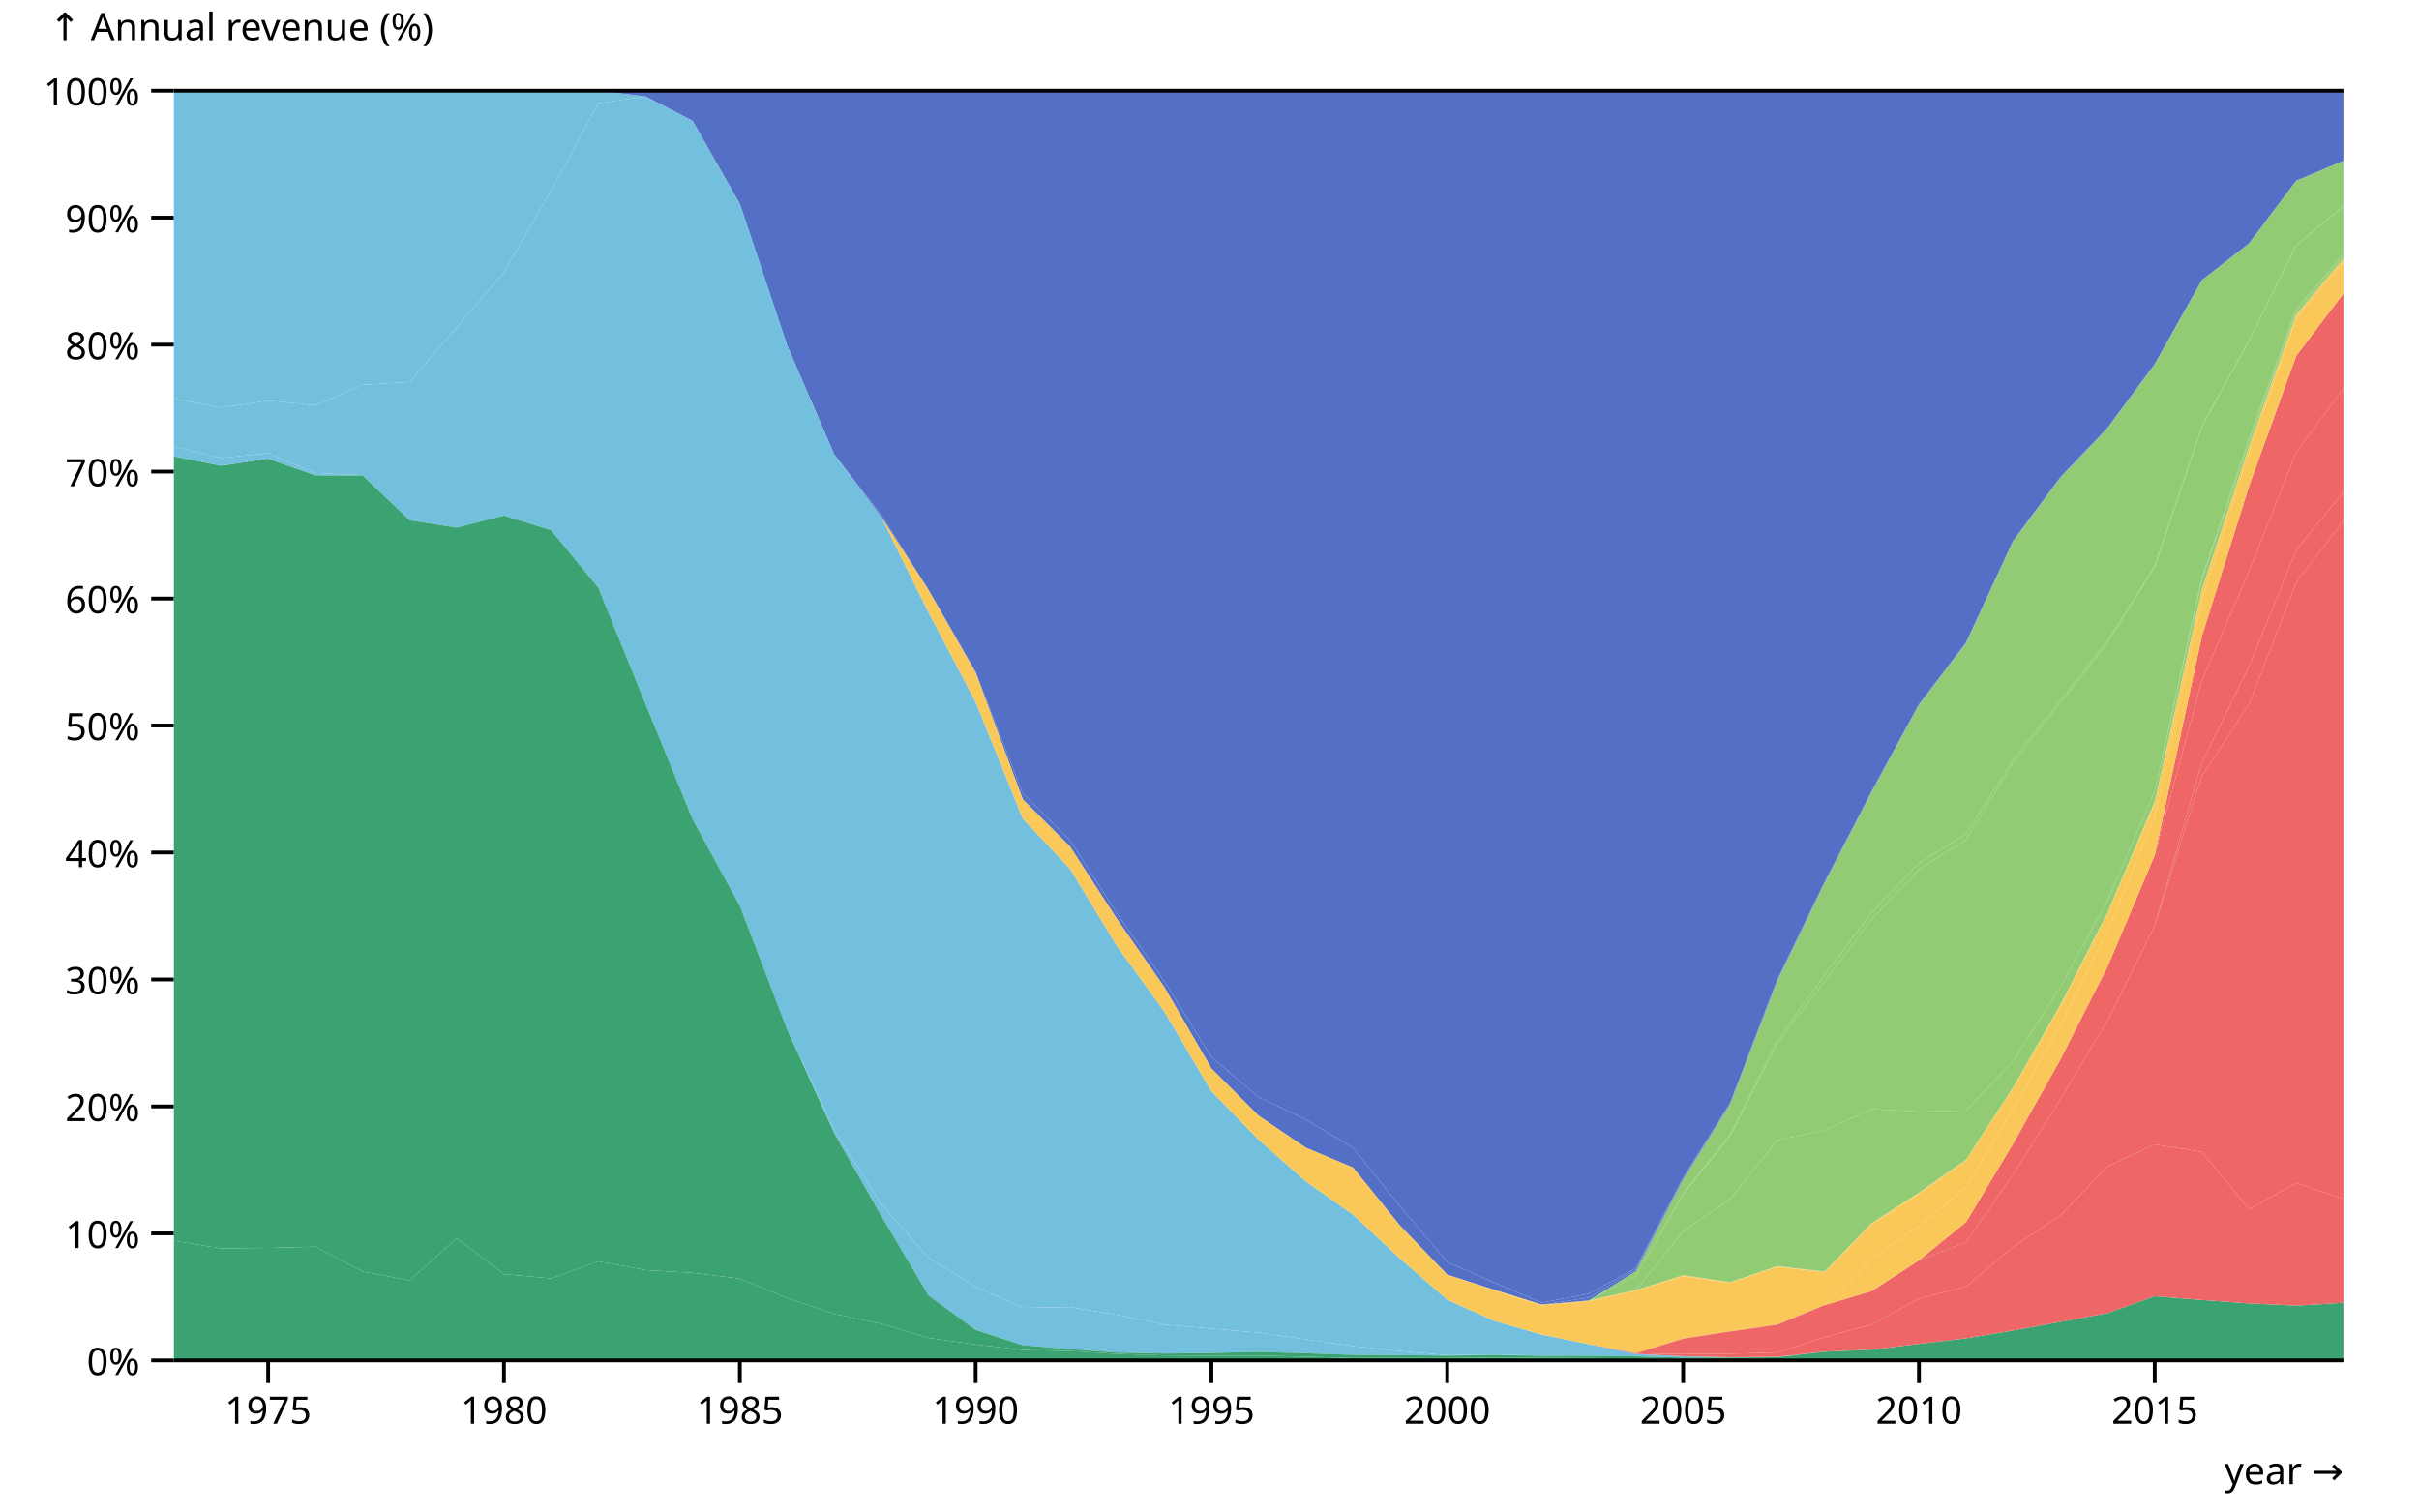
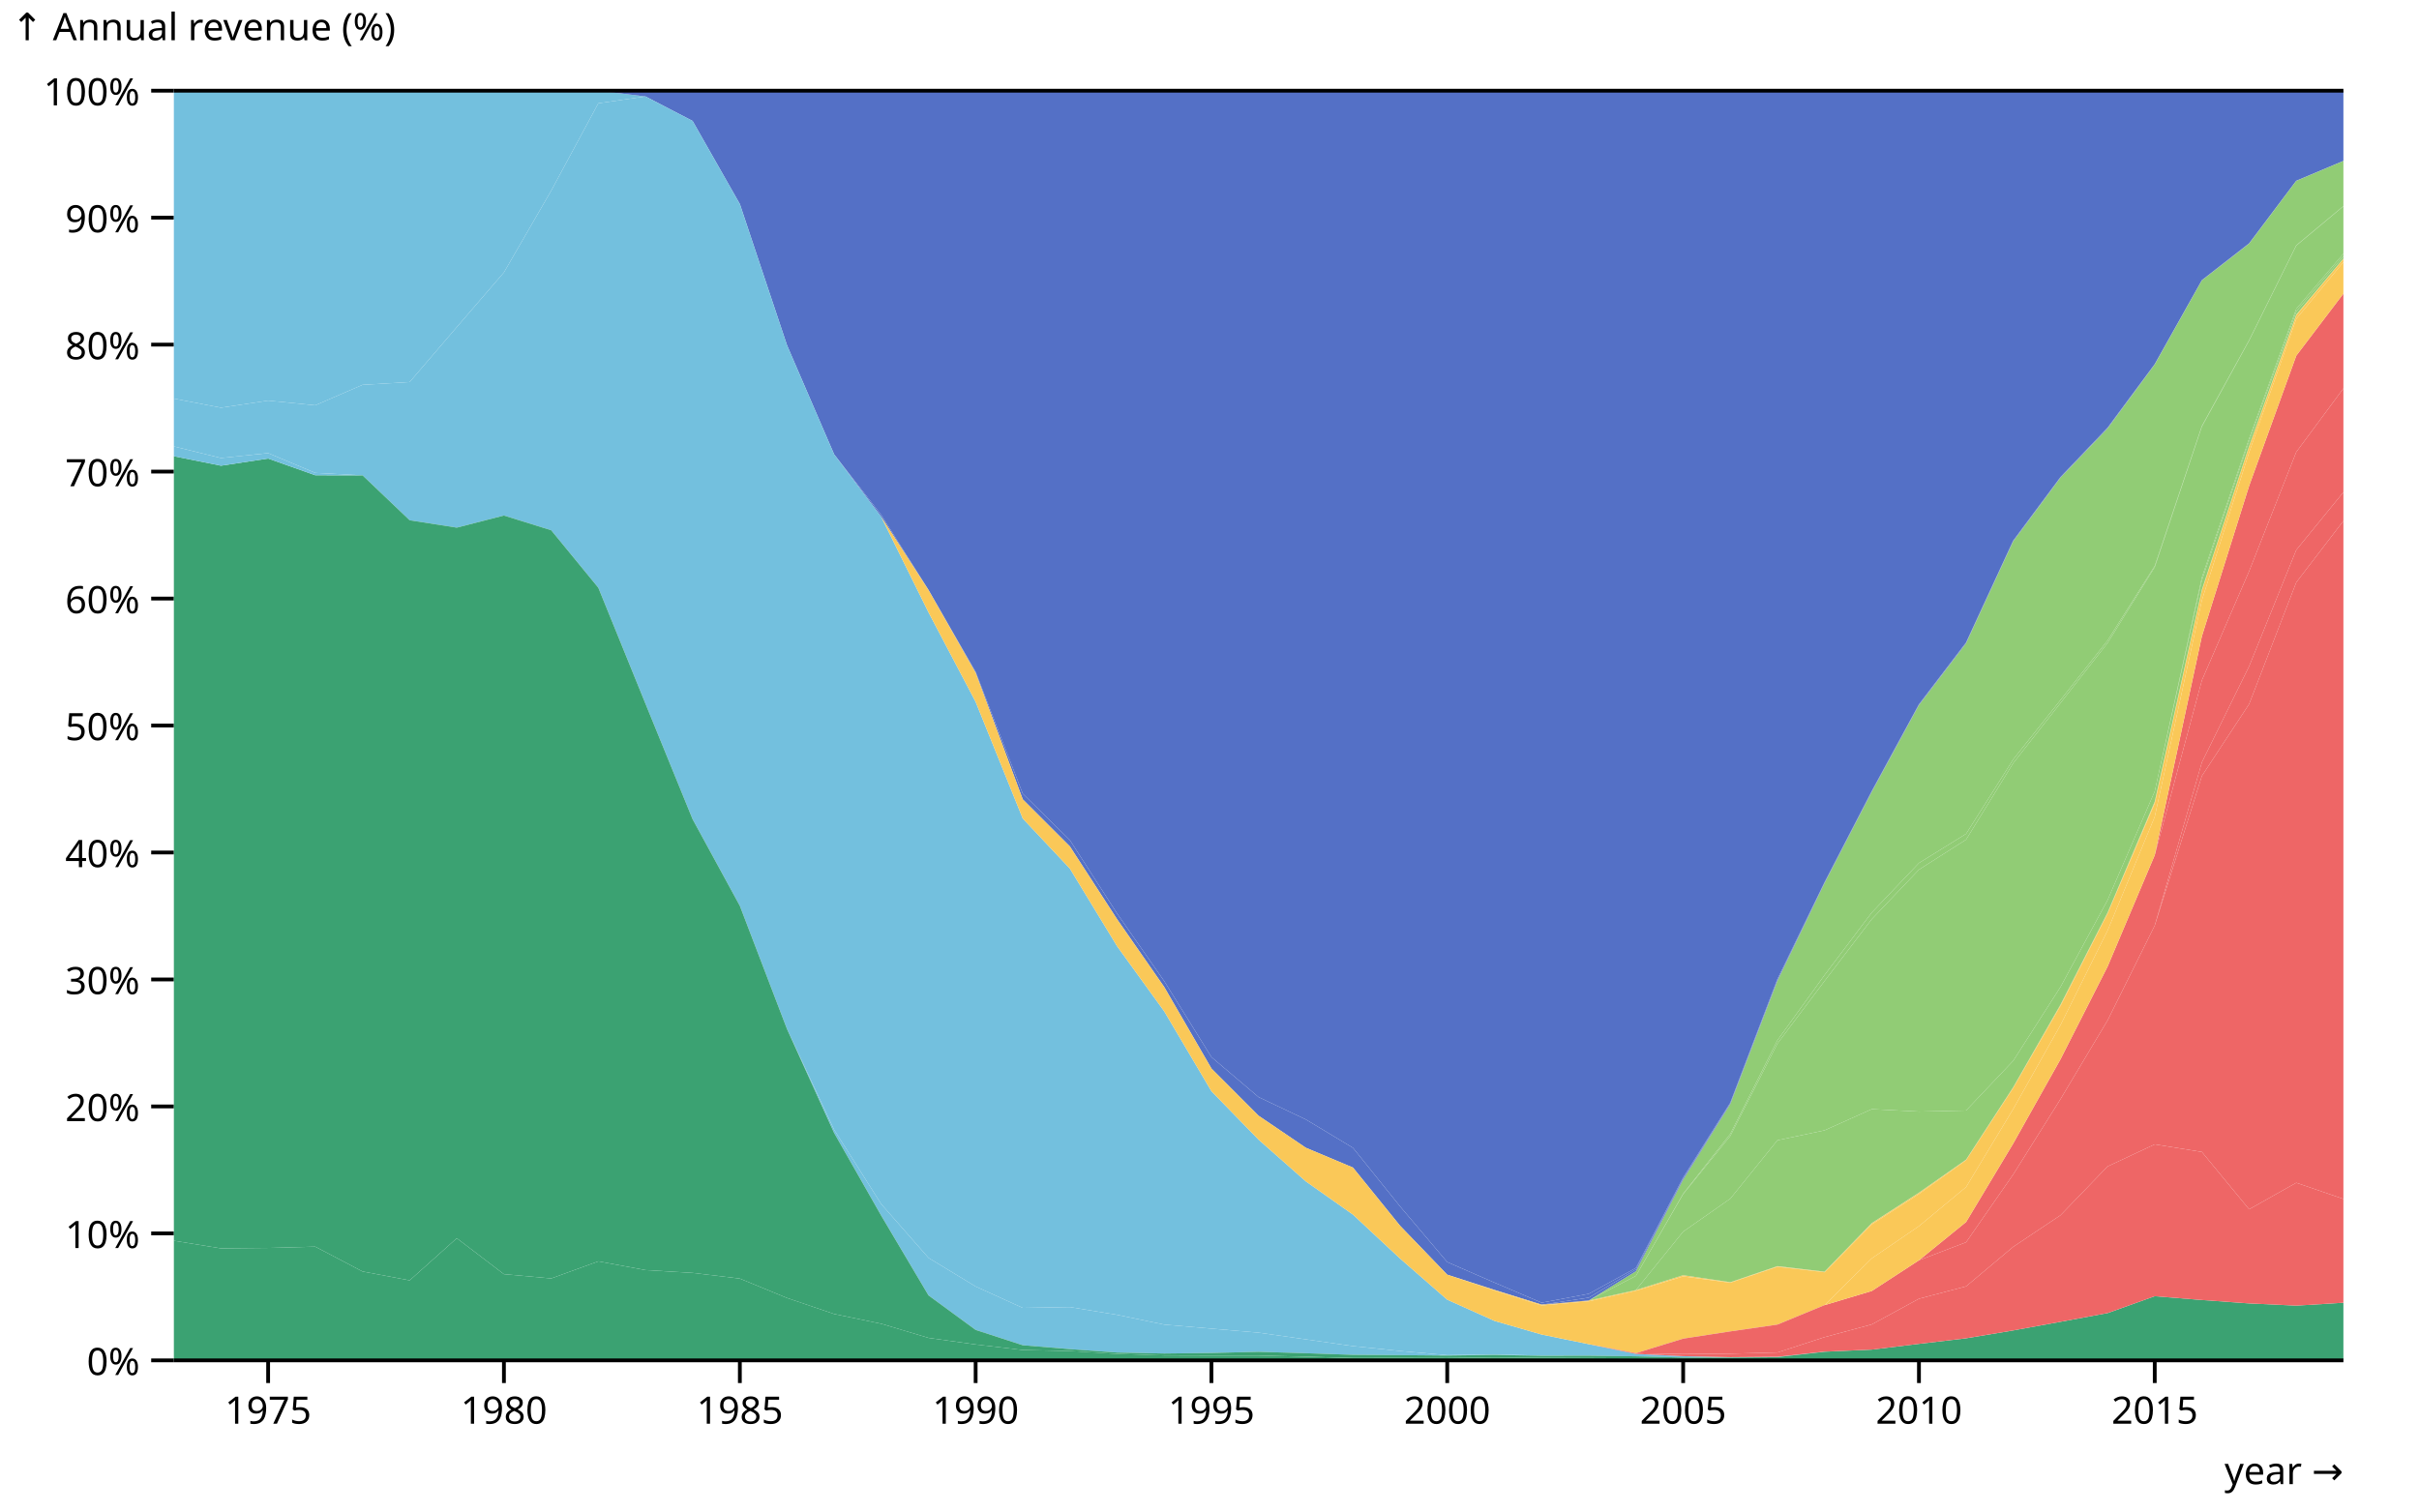
<svg xmlns="http://www.w3.org/2000/svg" width="640" height="400" viewBox="0 0 640 400">
  <line x1="70.94" y1="360" x2="70.94" y2="366" stroke="currentColor" stroke-width="1" />
  <line x1="133.325" y1="360" x2="133.325" y2="366" stroke="currentColor" stroke-width="1" />
  <line x1="195.744" y1="360" x2="195.744" y2="366" stroke="currentColor" stroke-width="1" />
  <line x1="258.128" y1="360" x2="258.128" y2="366" stroke="currentColor" stroke-width="1" />
  <line x1="320.513" y1="360" x2="320.513" y2="366" stroke="currentColor" stroke-width="1" />
  <line x1="382.897" y1="360" x2="382.897" y2="366" stroke="currentColor" stroke-width="1" />
  <line x1="445.316" y1="360" x2="445.316" y2="366" stroke="currentColor" stroke-width="1" />
  <line x1="507.701" y1="360" x2="507.701" y2="366" stroke="currentColor" stroke-width="1" />
  <line x1="570.085" y1="360" x2="570.085" y2="366" stroke="currentColor" stroke-width="1" />
  <text x="70.94" y="369" font-family="system-ui, sans-serif" font-size="10" text-anchor="middle" dominant-baseline="text-before-edge" fill="currentColor">1975</text>
  <text x="133.325" y="369" font-family="system-ui, sans-serif" font-size="10" text-anchor="middle" dominant-baseline="text-before-edge" fill="currentColor">1980</text>
  <text x="195.744" y="369" font-family="system-ui, sans-serif" font-size="10" text-anchor="middle" dominant-baseline="text-before-edge" fill="currentColor">1985</text>
  <text x="258.128" y="369" font-family="system-ui, sans-serif" font-size="10" text-anchor="middle" dominant-baseline="text-before-edge" fill="currentColor">1990</text>
  <text x="320.513" y="369" font-family="system-ui, sans-serif" font-size="10" text-anchor="middle" dominant-baseline="text-before-edge" fill="currentColor">1995</text>
  <text x="382.897" y="369" font-family="system-ui, sans-serif" font-size="10" text-anchor="middle" dominant-baseline="text-before-edge" fill="currentColor">2000</text>
  <text x="445.316" y="369" font-family="system-ui, sans-serif" font-size="10" text-anchor="middle" dominant-baseline="text-before-edge" fill="currentColor">2005</text>
  <text x="507.701" y="369" font-family="system-ui, sans-serif" font-size="10" text-anchor="middle" dominant-baseline="text-before-edge" fill="currentColor">2010</text>
  <text x="570.085" y="369" font-family="system-ui, sans-serif" font-size="10" text-anchor="middle" dominant-baseline="text-before-edge" fill="currentColor">2015</text>
  <text x="620" y="385" font-family="system-ui, sans-serif" font-size="10" text-anchor="end" dominant-baseline="text-before-edge" fill="currentColor">year →</text>
  <line x1="46" y1="360" x2="40" y2="360" stroke="currentColor" stroke-width="1" />
  <line x1="46" y1="326.4" x2="40" y2="326.4" stroke="currentColor" stroke-width="1" />
  <line x1="46" y1="292.8" x2="40" y2="292.8" stroke="currentColor" stroke-width="1" />
  <line x1="46" y1="259.2" x2="40" y2="259.2" stroke="currentColor" stroke-width="1" />
  <line x1="46" y1="225.6" x2="40" y2="225.6" stroke="currentColor" stroke-width="1" />
  <line x1="46" y1="192" x2="40" y2="192" stroke="currentColor" stroke-width="1" />
  <line x1="46" y1="158.4" x2="40" y2="158.4" stroke="currentColor" stroke-width="1" />
  <line x1="46" y1="124.8" x2="40" y2="124.8" stroke="currentColor" stroke-width="1" />
  <line x1="46" y1="91.2" x2="40" y2="91.2" stroke="currentColor" stroke-width="1" />
  <line x1="46" y1="57.6" x2="40" y2="57.6" stroke="currentColor" stroke-width="1" />
  <line x1="46" y1="24" x2="40" y2="24" stroke="currentColor" stroke-width="1" />
  <text x="37" y="360" font-family="system-ui, sans-serif" font-size="10" text-anchor="end" dominant-baseline="central" fill="currentColor">0%</text>
  <text x="37" y="326.4" font-family="system-ui, sans-serif" font-size="10" text-anchor="end" dominant-baseline="central" fill="currentColor">10%</text>
  <text x="37" y="292.8" font-family="system-ui, sans-serif" font-size="10" text-anchor="end" dominant-baseline="central" fill="currentColor">20%</text>
  <text x="37" y="259.2" font-family="system-ui, sans-serif" font-size="10" text-anchor="end" dominant-baseline="central" fill="currentColor">30%</text>
  <text x="37" y="225.6" font-family="system-ui, sans-serif" font-size="10" text-anchor="end" dominant-baseline="central" fill="currentColor">40%</text>
  <text x="37" y="192" font-family="system-ui, sans-serif" font-size="10" text-anchor="end" dominant-baseline="central" fill="currentColor">50%</text>
  <text x="37" y="158.4" font-family="system-ui, sans-serif" font-size="10" text-anchor="end" dominant-baseline="central" fill="currentColor">60%</text>
  <text x="37" y="124.8" font-family="system-ui, sans-serif" font-size="10" text-anchor="end" dominant-baseline="central" fill="currentColor">70%</text>
  <text x="37" y="91.2" font-family="system-ui, sans-serif" font-size="10" text-anchor="end" dominant-baseline="central" fill="currentColor">80%</text>
  <text x="37" y="57.6" font-family="system-ui, sans-serif" font-size="10" text-anchor="end" dominant-baseline="central" fill="currentColor">90%</text>
  <text x="37" y="24" font-family="system-ui, sans-serif" font-size="10" text-anchor="end" dominant-baseline="central" fill="currentColor">100%</text>
-   <text x="13" y="13" font-family="system-ui, sans-serif" font-size="10" text-anchor="start" dominant-baseline="text-after-edge" fill="currentColor">↑ Annual revenue (%)</text>
+   <text x="3" y="13" font-family="system-ui, sans-serif" font-size="10" text-anchor="start" dominant-baseline="text-after-edge" fill="currentColor">↑ Annual revenue (%)</text>
  <path d="M46,24L58.47,24L70.94,24L83.41,24L95.915,24L108.385,24L120.855,24L133.325,24L145.829,24L158.299,24L170.769,25.526L183.239,32.007L195.744,53.999L208.214,91.342L220.684,120.235L233.154,136.795L245.658,162.048L258.128,185.733L270.598,216.61L283.068,229.867L295.573,250.434L308.043,267.667L320.513,288.774L332.983,301.589L345.487,312.632L357.957,321.428L370.427,333.062L382.897,343.941L395.402,349.555L407.872,353.161L420.342,355.712L432.812,358.288L445.316,358.893L457.786,359.163L470.256,359.057L482.727,357.684L495.231,357.155L507.701,355.631L520.171,354.161L532.641,352.075L545.145,349.793L557.615,347.486L570.085,343.02L582.556,344.026L595.06,344.928L607.53,345.513L620,344.748L620,344.748L607.53,345.513L595.06,344.928L582.556,344.026L570.085,343.02L557.615,347.486L545.145,349.793L532.641,352.075L520.171,354.161L507.701,355.631L495.231,357.155L482.727,357.684L470.256,359.057L457.786,359.163L445.316,358.893L432.812,358.288L420.342,355.712L407.872,353.161L395.402,349.555L382.897,343.941L370.427,333.062L357.957,321.428L345.487,312.632L332.983,301.589L320.513,288.774L308.043,267.667L295.573,250.434L283.068,229.867L270.598,216.61L258.128,185.733L245.658,162.048L233.154,136.795L220.684,120.235L208.214,91.342L195.744,53.999L183.239,32.007L170.769,25.526L158.299,27.334L145.829,50.465L133.325,72.091L120.855,86.556L108.385,101.099L95.915,101.838L83.41,107.254L70.94,106.013L58.47,107.889L46,105.476Z" fill="#73c0de" />
  <path d="M46,24L58.47,24L70.94,24L83.41,24L95.915,24L108.385,24L120.855,24L133.325,24L145.829,24L158.299,24L170.769,24L183.239,24L195.744,24L208.214,24L220.684,24L233.154,24L245.658,24L258.128,24L270.598,24L283.068,24L295.573,24L308.043,24L320.513,24L332.983,24L345.487,24L357.957,24L370.427,24L382.897,24L395.402,24L407.872,24L420.342,24L432.812,24L445.316,24L457.786,24L470.256,24L482.727,24L495.231,24L507.701,24L520.171,24L532.641,24L545.145,24L557.615,24L570.085,24L582.556,24L595.06,24L607.53,24L620,24L620,42.582L607.53,47.832L595.06,64.386L582.556,74.133L570.085,96.348L557.615,113.148L545.145,126.244L532.641,143.042L520.171,170.005L507.701,186.371L495.231,209.304L482.727,233.456L470.256,259.095L457.786,291.8L445.316,311.617L432.812,335.543L420.342,342.384L407.872,344.733L395.402,339.424L382.897,333.981L370.427,319.26L357.957,303.755L345.487,296.25L332.983,290.325L320.513,279.741L308.043,259.671L295.573,241.768L283.068,222.327L270.598,210.039L258.128,177.789L245.658,156.12L233.154,136.269L220.684,120.235L208.214,91.342L195.744,53.999L183.239,32.007L170.769,25.526L158.299,24L145.829,24L133.325,24L120.855,24L108.385,24L95.915,24L83.41,24L70.94,24L58.47,24L46,24Z" fill="#5470c6" />
  <path d="M46,24L58.47,24L70.94,24L83.41,24L95.915,24L108.385,24L120.855,24L133.325,24L145.829,24L158.299,24L170.769,25.526L183.239,32.007L195.744,53.999L208.214,91.342L220.684,120.235L233.154,136.269L245.658,156.12L258.128,177.789L270.598,210.039L283.068,222.327L295.573,241.768L308.043,259.671L320.513,279.741L332.983,290.325L345.487,296.25L357.957,303.755L370.427,319.26L382.897,333.981L395.402,339.424L407.872,344.733L420.342,342.384L432.812,335.543L445.316,311.617L457.786,291.8L470.256,259.095L482.727,233.456L495.231,209.304L507.701,186.371L520.171,170.005L532.641,143.042L545.145,126.244L557.615,113.148L570.085,96.348L582.556,74.133L595.06,64.386L607.53,47.832L620,42.582L620,42.587L607.53,47.838L595.06,64.443L582.556,74.144L570.085,96.408L557.615,113.33L545.145,126.361L532.641,143.196L520.171,170.17L507.701,186.51L495.231,209.437L482.727,233.59L470.256,259.48L457.786,292.02L445.316,311.915L432.812,335.951L420.342,343.405L407.872,345.255L395.402,341.364L382.897,337.328L370.427,324.384L357.957,308.98L345.487,303.738L332.983,295.26L320.513,282.766L308.043,261.233L295.573,243.3L283.068,224.006L270.598,211.544L258.128,178.056L245.658,156.156L233.154,136.795L220.684,120.235L208.214,91.342L195.744,53.999L183.239,32.007L170.769,25.526L158.299,24L145.829,24L133.325,24L120.855,24L108.385,24L95.915,24L83.41,24L70.94,24L58.47,24L46,24Z" fill="#5470c6" />
  <path d="M46,105.476L58.47,107.889L70.94,106.013L83.41,107.254L95.915,101.838L108.385,101.099L120.855,86.556L133.325,72.091L145.829,50.465L158.299,27.334L170.769,25.526L183.239,32.007L195.744,53.999L208.214,91.342L220.684,120.235L233.154,136.795L245.658,162.048L258.128,185.733L270.598,216.61L283.068,229.867L295.573,250.434L308.043,267.667L320.513,288.774L332.983,301.589L345.487,312.632L357.957,321.428L370.427,333.062L382.897,343.941L395.402,349.555L407.872,353.161L420.342,355.712L432.812,358.288L445.316,358.893L457.786,359.163L470.256,359.057L482.727,357.684L495.231,357.155L507.701,355.631L520.171,354.161L532.641,352.075L545.145,349.793L557.615,347.486L570.085,343.02L582.556,344.026L595.06,344.928L607.53,345.513L620,344.748L620,344.748L607.53,345.513L595.06,344.928L582.556,344.026L570.085,343.02L557.615,347.486L545.145,349.793L532.641,352.075L520.171,354.161L507.701,355.631L495.231,357.155L482.727,357.718L470.256,359.151L457.786,359.269L445.316,359.251L432.812,358.933L420.342,358.776L407.872,358.748L395.402,358.434L382.897,358.625L370.427,357.519L357.957,356.224L345.487,354.442L332.983,352.665L320.513,351.597L308.043,350.536L295.573,347.95L283.068,345.899L270.598,346.117L258.128,340.449L245.658,332.873L233.154,318.641L220.684,298.966L208.214,272.313L195.744,239.733L183.239,216.793L170.769,186.223L158.299,155.535L145.829,140.326L133.325,136.426L120.855,139.632L108.385,137.681L95.915,125.794L83.41,125.14L70.94,119.912L58.47,121.209L46,118.139Z" fill="#73c0de" />
  <path d="M46,118.139L58.47,121.209L70.94,119.912L83.41,125.14L95.915,125.794L108.385,137.681L120.855,139.632L133.325,136.426L145.829,140.326L158.299,155.535L170.769,186.223L183.239,216.793L195.744,239.733L208.214,272.313L220.684,298.966L233.154,318.641L245.658,332.873L258.128,340.449L270.598,346.117L283.068,345.899L295.573,347.95L308.043,350.536L320.513,351.597L332.983,352.665L345.487,354.442L357.957,356.224L370.427,357.519L382.897,358.625L395.402,358.434L407.872,358.748L420.342,358.776L432.812,358.933L445.316,359.251L457.786,359.269L470.256,359.151L482.727,357.718L495.231,357.155L507.701,355.631L520.171,354.161L532.641,352.075L545.145,349.793L557.615,347.486L570.085,343.02L582.556,344.026L595.06,344.928L607.53,345.513L620,344.748L620,344.748L607.53,345.513L595.06,344.928L582.556,344.026L570.085,343.02L557.615,347.486L545.145,349.793L532.641,352.075L520.171,354.161L507.701,355.631L495.231,357.155L482.727,357.718L470.256,359.151L457.786,359.269L445.316,359.251L432.812,358.933L420.342,358.776L407.872,358.791L395.402,358.563L382.897,358.733L370.427,358.625L357.957,358.537L345.487,358.108L332.983,357.74L320.513,358.042L308.043,358.19L295.573,357.933L283.068,357.025L270.598,355.998L258.128,351.94L245.658,342.809L233.154,321.719L220.684,299.829L208.214,272.313L195.744,239.733L183.239,216.793L170.769,186.223L158.299,155.535L145.829,140.326L133.325,136.426L120.855,139.632L108.385,137.681L95.915,125.794L83.41,125.14L70.94,119.912L58.47,121.209L46,118.139Z" fill="#73c0de" />
  <path d="M46,24L58.47,24L70.94,24L83.41,24L95.915,24L108.385,24L120.855,24L133.325,24L145.829,24L158.299,24L170.769,25.526L183.239,32.007L195.744,53.999L208.214,91.342L220.684,120.235L233.154,136.795L245.658,156.156L258.128,178.056L270.598,211.544L283.068,224.006L295.573,243.3L308.043,261.233L320.513,282.766L332.983,295.26L345.487,303.738L357.957,308.98L370.427,324.384L382.897,337.328L395.402,341.364L407.872,345.255L420.342,344.15L432.812,341.397L445.316,337.459L457.786,339.322L470.256,335.066L482.727,336.533L495.231,323.671L507.701,315.62L520.171,306.88L532.641,287.715L545.145,265.873L557.615,241.507L570.085,212.152L582.556,156.063L595.06,118.035L607.53,83.258L620,68.429L620,68.461L607.53,83.371L595.06,118.135L582.556,156.189L570.085,212.423L557.615,241.614L545.145,265.896L532.641,287.723L520.171,306.894L507.701,315.663L495.231,323.74L482.727,336.579L470.256,335.154L457.786,339.391L445.316,337.765L432.812,341.574L420.342,344.377L407.872,345.481L395.402,341.511L382.897,337.328L370.427,324.384L357.957,308.98L345.487,303.738L332.983,295.26L320.513,282.766L308.043,261.233L295.573,243.3L283.068,224.006L270.598,211.544L258.128,178.056L245.658,156.156L233.154,136.795L220.684,120.235L208.214,91.342L195.744,53.999L183.239,32.007L170.769,25.526L158.299,24L145.829,24L133.325,24L120.855,24L108.385,24L95.915,24L83.41,24L70.94,24L58.47,24L46,24Z" fill="#fac858" />
  <path d="M46,24L58.47,24L70.94,24L83.41,24L95.915,24L108.385,24L120.855,24L133.325,24L145.829,24L158.299,24L170.769,25.526L183.239,32.007L195.744,53.999L208.214,91.342L220.684,120.235L233.154,136.795L245.658,156.156L258.128,178.056L270.598,211.544L283.068,224.006L295.573,243.3L308.043,261.233L320.513,282.766L332.983,295.26L345.487,303.738L357.957,308.98L370.427,324.384L382.897,337.328L395.402,341.364L407.872,345.255L420.342,344.15L432.812,336.403L445.316,312.189L457.786,292.177L470.256,259.593L482.727,233.709L495.231,209.54L507.701,186.591L520.171,170.241L532.641,143.261L545.145,126.407L557.615,113.368L570.085,96.46L582.556,74.198L595.06,64.475L607.53,47.867L620,42.601L620,54.531L607.53,64.918L595.06,90.01L582.556,112.707L570.085,149.755L557.615,169.474L545.145,185.251L532.641,200.962L520.171,220.662L507.701,228.384L495.231,241.475L482.727,258.03L470.256,275.285L457.786,300.06L445.316,315.899L432.812,337.641L420.342,344.15L407.872,345.255L395.402,341.364L382.897,337.328L370.427,324.384L357.957,308.98L345.487,303.738L332.983,295.26L320.513,282.766L308.043,261.233L295.573,243.3L283.068,224.006L270.598,211.544L258.128,178.056L245.658,156.156L233.154,136.795L220.684,120.235L208.214,91.342L195.744,53.999L183.239,32.007L170.769,25.526L158.299,24L145.829,24L133.325,24L120.855,24L108.385,24L95.915,24L83.41,24L70.94,24L58.47,24L46,24Z" fill="#91cc75" />
  <path d="M46,24L58.47,24L70.94,24L83.41,24L95.915,24L108.385,24L120.855,24L133.325,24L145.829,24L158.299,24L170.769,25.526L183.239,32.007L195.744,53.999L208.214,91.342L220.684,120.235L233.154,136.795L245.658,156.156L258.128,178.056L270.598,211.544L283.068,224.006L295.573,243.3L308.043,261.233L320.513,282.766L332.983,295.26L345.487,303.738L357.957,308.98L370.427,324.384L382.897,337.328L395.402,341.364L407.872,345.255L420.342,344.15L432.812,337.641L445.316,315.899L457.786,300.06L470.256,275.285L482.727,258.03L495.231,241.475L507.701,228.384L520.171,220.662L532.641,200.962L545.145,185.251L557.615,169.474L570.085,149.755L582.556,112.707L595.06,90.01L607.53,64.918L620,54.531L620,54.587L607.53,64.994L595.06,90.116L582.556,112.896L570.085,150.076L557.615,170.156L545.145,186.05L532.641,201.96L520.171,222.188L507.701,230.137L495.231,243.23L482.727,259.611L470.256,276.174L457.786,300.623L445.316,316L432.812,337.641L420.342,344.15L407.872,345.255L395.402,341.364L382.897,337.328L370.427,324.384L357.957,308.98L345.487,303.738L332.983,295.26L320.513,282.766L308.043,261.233L295.573,243.3L283.068,224.006L270.598,211.544L258.128,178.056L245.658,156.156L233.154,136.795L220.684,120.235L208.214,91.342L195.744,53.999L183.239,32.007L170.769,25.526L158.299,24L145.829,24L133.325,24L120.855,24L108.385,24L95.915,24L83.41,24L70.94,24L58.47,24L46,24Z" fill="#91cc75" />
  <path d="M46,24L58.47,24L70.94,24L83.41,24L95.915,24L108.385,24L120.855,24L133.325,24L145.829,24L158.299,24L170.769,25.526L183.239,32.007L195.744,53.999L208.214,91.342L220.684,120.235L233.154,136.795L245.658,156.156L258.128,178.056L270.598,211.544L283.068,224.006L295.573,243.3L308.043,261.233L320.513,282.766L332.983,295.26L345.487,303.738L357.957,308.98L370.427,324.384L382.897,337.328L395.402,341.364L407.872,345.255L420.342,344.15L432.812,337.641L445.316,316L457.786,300.623L470.256,276.174L482.727,259.611L495.231,243.23L507.701,230.137L520.171,222.188L532.641,201.96L545.145,186.05L557.615,170.156L570.085,150.076L582.556,112.896L595.06,90.116L607.53,64.994L620,54.587L620,67.13L607.53,81.729L595.06,116.034L582.556,152.806L570.085,209.419L557.615,238.178L545.145,261.192L532.641,280.723L520.171,293.875L507.701,294.159L495.231,293.517L482.727,299.126L470.256,301.759L457.786,317.212L445.316,325.932L432.812,341.397L420.342,344.15L407.872,345.255L395.402,341.364L382.897,337.328L370.427,324.384L357.957,308.98L345.487,303.738L332.983,295.26L320.513,282.766L308.043,261.233L295.573,243.3L283.068,224.006L270.598,211.544L258.128,178.056L245.658,156.156L233.154,136.795L220.684,120.235L208.214,91.342L195.744,53.999L183.239,32.007L170.769,25.526L158.299,24L145.829,24L133.325,24L120.855,24L108.385,24L95.915,24L83.41,24L70.94,24L58.47,24L46,24Z" fill="#91cc75" />
  <path d="M46,24L58.47,24L70.94,24L83.41,24L95.915,24L108.385,24L120.855,24L133.325,24L145.829,24L158.299,24L170.769,25.526L183.239,32.007L195.744,53.999L208.214,91.342L220.684,120.235L233.154,136.795L245.658,156.156L258.128,178.056L270.598,211.544L283.068,224.006L295.573,243.3L308.043,261.233L320.513,282.766L332.983,295.26L345.487,303.738L357.957,308.98L370.427,324.384L382.897,337.328L395.402,341.511L407.872,345.481L420.342,344.377L432.812,341.574L445.316,337.765L457.786,339.391L470.256,335.154L482.727,336.579L495.231,323.74L507.701,315.663L520.171,306.894L532.641,287.723L545.145,265.896L557.615,241.614L570.085,212.423L582.556,156.189L595.06,118.135L607.53,83.371L620,68.461L620,68.509L607.53,83.438L595.06,118.221L582.556,156.319L570.085,212.609L557.615,241.744L545.145,266.192L532.641,287.898L520.171,307.021L507.701,315.97L495.231,324.01L482.727,336.678L470.256,335.236L457.786,339.445L445.316,337.792L432.812,341.574L420.342,344.377L407.872,345.481L395.402,341.511L382.897,337.328L370.427,324.384L357.957,308.98L345.487,303.738L332.983,295.26L320.513,282.766L308.043,261.233L295.573,243.3L283.068,224.006L270.598,211.544L258.128,178.056L245.658,156.156L233.154,136.795L220.684,120.235L208.214,91.342L195.744,53.999L183.239,32.007L170.769,25.526L158.299,24L145.829,24L133.325,24L120.855,24L108.385,24L95.915,24L83.41,24L70.94,24L58.47,24L46,24Z" fill="#fac858" />
  <path d="M46,120.738L58.47,123.241L70.94,121.346L83.41,125.766L95.915,125.794L108.385,137.681L120.855,139.632L133.325,136.426L145.829,140.326L158.299,155.535L170.769,186.223L183.239,216.793L195.744,239.733L208.214,272.313L220.684,299.829L233.154,321.719L245.658,342.809L258.128,351.94L270.598,355.998L283.068,357.025L295.573,357.933L308.043,358.19L320.513,358.042L332.983,357.74L345.487,358.108L357.957,358.537L370.427,358.625L382.897,358.733L395.402,358.563L407.872,358.791L420.342,358.776L432.812,358.933L445.316,359.251L457.786,359.269L470.256,359.151L482.727,357.718L495.231,357.155L507.701,355.631L520.171,354.161L532.641,352.075L545.145,349.793L557.615,347.486L570.085,343.02L582.556,344.026L595.06,344.928L607.53,345.513L620,344.748L620,359.794L607.53,359.819L595.06,359.768L582.556,359.784L570.085,359.712L557.615,359.724L545.145,359.858L532.641,359.773L520.171,359.783L507.701,359.89L495.231,359.893L482.727,359.889L470.256,359.874L457.786,359.717L445.316,359.639L432.812,359.458L420.342,359.391L407.872,359.337L395.402,359.233L382.897,359.383L370.427,359.357L357.957,359.37L345.487,359.022L332.983,358.727L320.513,358.726L308.043,358.686L295.573,358.288L283.068,357.528L270.598,357.259L258.128,355.794L245.658,354.057L233.154,350.309L220.684,347.723L208.214,343.485L195.744,338.357L183.239,336.847L170.769,336.103L158.299,333.795L145.829,338.321L133.325,337.186L120.855,327.675L108.385,338.83L95.915,336.476L83.41,329.912L70.94,330.247L58.47,330.367L46,328.343Z" fill="#3ba272" />
  <path d="M46,24L58.47,24L70.94,24L83.41,24L95.915,24L108.385,24L120.855,24L133.325,24L145.829,24L158.299,24L170.769,25.526L183.239,32.007L195.744,53.999L208.214,91.342L220.684,120.235L233.154,136.795L245.658,162.048L258.128,185.733L270.598,216.61L283.068,229.867L295.573,250.434L308.043,267.667L320.513,288.774L332.983,301.589L345.487,312.632L357.957,321.428L370.427,333.062L382.897,343.941L395.402,349.555L407.872,353.161L420.342,355.712L432.812,358.1L445.316,354.256L457.786,352.334L470.256,350.533L482.727,345.38L495.231,341.636L507.701,333.518L520.171,323.385L532.641,302.611L545.145,280.326L557.615,255.767L570.085,226.296L582.556,168.368L595.06,128.561L607.53,94.122L620,77.701L620,102.783L607.53,119.615L595.06,151.158L582.556,180.044L570.085,226.296L557.615,255.767L545.145,280.326L532.641,302.611L520.171,323.385L507.701,333.518L495.231,341.636L482.727,345.38L470.256,350.533L457.786,352.334L445.316,354.256L432.812,358.1L420.342,355.712L407.872,353.161L395.402,349.555L382.897,343.941L370.427,333.062L357.957,321.428L345.487,312.632L332.983,301.589L320.513,288.774L308.043,267.667L295.573,250.434L283.068,229.867L270.598,216.61L258.128,185.733L245.658,162.048L233.154,136.795L220.684,120.235L208.214,91.342L195.744,53.999L183.239,32.007L170.769,25.526L158.299,24L145.829,24L133.325,24L120.855,24L108.385,24L95.915,24L83.41,24L70.94,24L58.47,24L46,24Z" fill="#ee6666" />
  <path d="M46,24L58.47,24L70.94,24L83.41,24L95.915,24L108.385,24L120.855,24L133.325,24L145.829,24L158.299,24L170.769,25.526L183.239,32.007L195.744,53.999L208.214,91.342L220.684,120.235L233.154,136.795L245.658,156.156L258.128,178.056L270.598,211.544L283.068,224.006L295.573,243.3L308.043,261.233L320.513,282.766L332.983,295.26L345.487,303.738L357.957,308.98L370.427,324.384L382.897,337.328L395.402,341.511L407.872,345.481L420.342,344.377L432.812,341.574L445.316,337.792L457.786,339.445L470.256,335.236L482.727,336.678L495.231,324.01L507.701,315.97L520.171,307.021L532.641,287.898L545.145,266.192L557.615,241.744L570.085,212.609L582.556,156.319L595.06,118.221L607.53,83.438L620,68.509L620,69.347L607.53,84.379L595.06,119.696L582.556,158.843L570.085,216.135L557.615,246.246L545.145,271.267L532.641,293.483L520.171,314.132L507.701,324.478L495.231,333.003L482.727,345.38L470.256,350.533L457.786,352.334L445.316,354.256L432.812,358.1L420.342,355.712L407.872,353.161L395.402,349.555L382.897,343.941L370.427,333.062L357.957,321.428L345.487,312.632L332.983,301.589L320.513,288.774L308.043,267.667L295.573,250.434L283.068,229.867L270.598,216.61L258.128,185.733L245.658,162.048L233.154,136.795L220.684,120.235L208.214,91.342L195.744,53.999L183.239,32.007L170.769,25.526L158.299,24L145.829,24L133.325,24L120.855,24L108.385,24L95.915,24L83.41,24L70.94,24L58.47,24L46,24Z" fill="#fac858" />
  <path d="M46,24L58.47,24L70.94,24L83.41,24L95.915,24L108.385,24L120.855,24L133.325,24L145.829,24L158.299,24L170.769,25.526L183.239,32.007L195.744,53.999L208.214,91.342L220.684,120.235L233.154,136.795L245.658,162.048L258.128,185.733L270.598,216.61L283.068,229.867L295.573,250.434L308.043,267.667L320.513,288.774L332.983,301.589L345.487,312.632L357.957,321.428L370.427,333.062L382.897,343.941L395.402,349.555L407.872,353.161L420.342,355.712L432.812,358.1L445.316,354.256L457.786,352.334L470.256,350.533L482.727,345.38L495.231,341.636L507.701,333.518L520.171,323.385L532.641,302.611L545.145,280.326L557.615,255.767L570.085,226.296L582.556,180.044L595.06,151.158L607.53,119.615L620,102.783L620,130.245L607.53,145.535L595.06,176.315L582.556,201.74L570.085,244.921L557.615,270.011L545.145,290.874L532.641,310.798L520.171,328.743L507.701,333.518L495.231,341.636L482.727,345.38L470.256,350.533L457.786,352.334L445.316,354.256L432.812,358.1L420.342,355.712L407.872,353.161L395.402,349.555L382.897,343.941L370.427,333.062L357.957,321.428L345.487,312.632L332.983,301.589L320.513,288.774L308.043,267.667L295.573,250.434L283.068,229.867L270.598,216.61L258.128,185.733L245.658,162.048L233.154,136.795L220.684,120.235L208.214,91.342L195.744,53.999L183.239,32.007L170.769,25.526L158.299,24L145.829,24L133.325,24L120.855,24L108.385,24L95.915,24L83.41,24L70.94,24L58.47,24L46,24Z" fill="#ee6666" />
  <path d="M46,24L58.47,24L70.94,24L83.41,24L95.915,24L108.385,24L120.855,24L133.325,24L145.829,24L158.299,24L170.769,25.526L183.239,32.007L195.744,53.999L208.214,91.342L220.684,120.235L233.154,136.795L245.658,162.048L258.128,185.733L270.598,216.61L283.068,229.867L295.573,250.434L308.043,267.667L320.513,288.774L332.983,301.589L345.487,312.632L357.957,321.428L370.427,333.062L382.897,343.941L395.402,349.555L407.872,353.161L420.342,355.712L432.812,358.1L445.316,354.256L457.786,352.334L470.256,350.533L482.727,345.38L495.231,341.636L507.701,333.518L520.171,328.743L532.641,310.798L545.145,290.874L557.615,270.011L570.085,244.921L582.556,201.74L595.06,176.315L607.53,145.535L620,130.245L620,137.837L607.53,154.114L595.06,186.314L582.556,205.343L570.085,244.921L557.615,270.011L545.145,290.874L532.641,310.798L520.171,328.743L507.701,333.518L495.231,341.636L482.727,345.38L470.256,350.533L457.786,352.334L445.316,354.256L432.812,358.1L420.342,355.712L407.872,353.161L395.402,349.555L382.897,343.941L370.427,333.062L357.957,321.428L345.487,312.632L332.983,301.589L320.513,288.774L308.043,267.667L295.573,250.434L283.068,229.867L270.598,216.61L258.128,185.733L245.658,162.048L233.154,136.795L220.684,120.235L208.214,91.342L195.744,53.999L183.239,32.007L170.769,25.526L158.299,24L145.829,24L133.325,24L120.855,24L108.385,24L95.915,24L83.41,24L70.94,24L58.47,24L46,24Z" fill="#ee6666" />
  <path d="M46,24L58.47,24L70.94,24L83.41,24L95.915,24L108.385,24L120.855,24L133.325,24L145.829,24L158.299,24L170.769,25.526L183.239,32.007L195.744,53.999L208.214,91.342L220.684,120.235L233.154,136.795L245.658,156.156L258.128,178.056L270.598,211.544L283.068,224.006L295.573,243.3L308.043,261.233L320.513,282.766L332.983,295.26L345.487,303.738L357.957,308.98L370.427,324.384L382.897,337.328L395.402,341.364L407.872,345.255L420.342,344.15L432.812,341.397L445.316,325.932L457.786,317.212L470.256,301.759L482.727,299.126L495.231,293.517L507.701,294.159L520.171,293.875L532.641,280.723L545.145,261.192L557.615,238.178L570.085,209.419L582.556,152.806L595.06,116.034L607.53,81.729L620,67.13L620,67.781L607.53,82.407L595.06,116.678L582.556,153.566L570.085,209.419L557.615,238.178L545.145,261.192L532.641,280.723L520.171,293.875L507.701,294.159L495.231,293.517L482.727,299.126L470.256,301.759L457.786,317.212L445.316,325.932L432.812,341.397L420.342,344.15L407.872,345.255L395.402,341.364L382.897,337.328L370.427,324.384L357.957,308.98L345.487,303.738L332.983,295.26L320.513,282.766L308.043,261.233L295.573,243.3L283.068,224.006L270.598,211.544L258.128,178.056L245.658,156.156L233.154,136.795L220.684,120.235L208.214,91.342L195.744,53.999L183.239,32.007L170.769,25.526L158.299,24L145.829,24L133.325,24L120.855,24L108.385,24L95.915,24L83.41,24L70.94,24L58.47,24L46,24Z" fill="#91cc75" />
  <path d="M46,118.139L58.47,121.209L70.94,119.912L83.41,125.14L95.915,125.794L108.385,137.681L120.855,139.632L133.325,136.426L145.829,140.326L158.299,155.535L170.769,186.223L183.239,216.793L195.744,239.733L208.214,272.313L220.684,299.829L233.154,321.719L245.658,342.809L258.128,351.94L270.598,355.998L283.068,357.025L295.573,357.933L308.043,358.19L320.513,358.042L332.983,357.74L345.487,358.108L357.957,358.537L370.427,358.625L382.897,358.733L395.402,358.563L407.872,358.791L420.342,358.776L432.812,358.933L445.316,359.251L457.786,359.269L470.256,359.151L482.727,357.718L495.231,357.155L507.701,355.631L520.171,354.161L532.641,352.075L545.145,349.793L557.615,347.486L570.085,343.02L582.556,344.026L595.06,344.928L607.53,345.513L620,344.748L620,344.748L607.53,345.513L595.06,344.928L582.556,344.026L570.085,343.02L557.615,347.486L545.145,349.793L532.641,352.075L520.171,354.161L507.701,355.631L495.231,357.155L482.727,357.718L470.256,359.151L457.786,359.269L445.316,359.251L432.812,358.933L420.342,358.776L407.872,358.791L395.402,358.563L382.897,358.733L370.427,358.625L357.957,358.537L345.487,358.108L332.983,357.74L320.513,358.042L308.043,358.19L295.573,357.933L283.068,357.025L270.598,355.998L258.128,351.94L245.658,342.809L233.154,321.719L220.684,299.829L208.214,272.313L195.744,239.733L183.239,216.793L170.769,186.223L158.299,155.535L145.829,140.326L133.325,136.426L120.855,139.632L108.385,137.681L95.915,125.794L83.41,125.766L70.94,121.346L58.47,123.241L46,120.738Z" fill="#73c0de" />
  <path d="M46,24L58.47,24L70.94,24L83.41,24L95.915,24L108.385,24L120.855,24L133.325,24L145.829,24L158.299,24L170.769,25.526L183.239,32.007L195.744,53.999L208.214,91.342L220.684,120.235L233.154,136.795L245.658,162.048L258.128,185.733L270.598,216.61L283.068,229.867L295.573,250.434L308.043,267.667L320.513,288.774L332.983,301.589L345.487,312.632L357.957,321.428L370.427,333.062L382.897,343.941L395.402,349.555L407.872,353.161L420.342,355.712L432.812,358.1L445.316,354.256L457.786,352.334L470.256,350.533L482.727,345.38L495.231,341.636L507.701,333.518L520.171,328.743L532.641,310.798L545.145,290.874L557.615,270.011L570.085,244.921L582.556,205.343L595.06,186.314L607.53,154.114L620,137.837L620,317.285L607.53,312.999L595.06,320.024L582.556,304.838L570.085,302.835L557.615,308.67L545.145,321.598L532.641,329.949L520.171,340.411L507.701,343.693L495.231,350.483L482.727,353.856L470.256,357.915L457.786,358.226L445.316,358.335L432.812,358.1L420.342,355.712L407.872,353.161L395.402,349.555L382.897,343.941L370.427,333.062L357.957,321.428L345.487,312.632L332.983,301.589L320.513,288.774L308.043,267.667L295.573,250.434L283.068,229.867L270.598,216.61L258.128,185.733L245.658,162.048L233.154,136.795L220.684,120.235L208.214,91.342L195.744,53.999L183.239,32.007L170.769,25.526L158.299,24L145.829,24L133.325,24L120.855,24L108.385,24L95.915,24L83.41,24L70.94,24L58.47,24L46,24Z" fill="#ee6666" />
  <path d="M46,24L58.47,24L70.94,24L83.41,24L95.915,24L108.385,24L120.855,24L133.325,24L145.829,24L158.299,24L170.769,25.526L183.239,32.007L195.744,53.999L208.214,91.342L220.684,120.235L233.154,136.795L245.658,156.156L258.128,178.056L270.598,211.544L283.068,224.006L295.573,243.3L308.043,261.233L320.513,282.766L332.983,295.26L345.487,303.738L357.957,308.98L370.427,324.384L382.897,337.328L395.402,341.364L407.872,345.255L420.342,344.15L432.812,341.397L445.316,325.932L457.786,317.212L470.256,301.759L482.727,299.126L495.231,293.517L507.701,294.159L520.171,293.875L532.641,280.723L545.145,261.192L557.615,238.178L570.085,209.419L582.556,153.566L595.06,116.678L607.53,82.407L620,67.781L620,68.429L607.53,83.258L595.06,118.035L582.556,156.063L570.085,212.152L557.615,241.507L545.145,265.873L532.641,287.715L520.171,306.88L507.701,315.62L495.231,323.671L482.727,336.533L470.256,335.066L457.786,339.322L445.316,337.459L432.812,341.397L420.342,344.15L407.872,345.255L395.402,341.364L382.897,337.328L370.427,324.384L357.957,308.98L345.487,303.738L332.983,295.26L320.513,282.766L308.043,261.233L295.573,243.3L283.068,224.006L270.598,211.544L258.128,178.056L245.658,156.156L233.154,136.795L220.684,120.235L208.214,91.342L195.744,53.999L183.239,32.007L170.769,25.526L158.299,24L145.829,24L133.325,24L120.855,24L108.385,24L95.915,24L83.41,24L70.94,24L58.47,24L46,24Z" fill="#91cc75" />
  <path d="M46,24L58.47,24L70.94,24L83.41,24L95.915,24L108.385,24L120.855,24L133.325,24L145.829,24L158.299,24L170.769,25.526L183.239,32.007L195.744,53.999L208.214,91.342L220.684,120.235L233.154,136.795L245.658,156.156L258.128,178.056L270.598,211.544L283.068,224.006L295.573,243.3L308.043,261.233L320.513,282.766L332.983,295.26L345.487,303.738L357.957,308.98L370.427,324.384L382.897,337.328L395.402,341.364L407.872,345.255L420.342,343.405L432.812,335.951L445.316,311.915L457.786,292.02L470.256,259.48L482.727,233.59L495.231,209.437L507.701,186.51L520.171,170.17L532.641,143.196L545.145,126.361L557.615,113.33L570.085,96.408L582.556,74.144L595.06,64.443L607.53,47.838L620,42.587L620,42.601L607.53,47.867L595.06,64.475L582.556,74.198L570.085,96.46L557.615,113.368L545.145,126.407L532.641,143.261L520.171,170.241L507.701,186.591L495.231,209.54L482.727,233.709L470.256,259.593L457.786,292.177L445.316,312.189L432.812,336.403L420.342,344.15L407.872,345.255L395.402,341.364L382.897,337.328L370.427,324.384L357.957,308.98L345.487,303.738L332.983,295.26L320.513,282.766L308.043,261.233L295.573,243.3L283.068,224.006L270.598,211.544L258.128,178.056L245.658,156.156L233.154,136.795L220.684,120.235L208.214,91.342L195.744,53.999L183.239,32.007L170.769,25.526L158.299,24L145.829,24L133.325,24L120.855,24L108.385,24L95.915,24L83.41,24L70.94,24L58.47,24L46,24Z" fill="#5470c6" />
  <path d="M46,24L58.47,24L70.94,24L83.41,24L95.915,24L108.385,24L120.855,24L133.325,24L145.829,24L158.299,24L170.769,25.526L183.239,32.007L195.744,53.999L208.214,91.342L220.684,120.235L233.154,136.795L245.658,162.048L258.128,185.733L270.598,216.61L283.068,229.867L295.573,250.434L308.043,267.667L320.513,288.774L332.983,301.589L345.487,312.632L357.957,321.428L370.427,333.062L382.897,343.941L395.402,349.555L407.872,353.161L420.342,355.712L432.812,358.1L445.316,358.335L457.786,358.226L470.256,357.915L482.727,353.856L495.231,350.483L507.701,343.693L520.171,340.411L532.641,329.949L545.145,321.598L557.615,308.67L570.085,302.835L582.556,304.838L595.06,320.024L607.53,312.999L620,317.285L620,344.748L607.53,345.513L595.06,344.928L582.556,344.026L570.085,343.02L557.615,347.486L545.145,349.793L532.641,352.075L520.171,354.161L507.701,355.631L495.231,357.155L482.727,357.684L470.256,359.057L457.786,359.163L445.316,358.893L432.812,358.288L420.342,355.712L407.872,353.161L395.402,349.555L382.897,343.941L370.427,333.062L357.957,321.428L345.487,312.632L332.983,301.589L320.513,288.774L308.043,267.667L295.573,250.434L283.068,229.867L270.598,216.61L258.128,185.733L245.658,162.048L233.154,136.795L220.684,120.235L208.214,91.342L195.744,53.999L183.239,32.007L170.769,25.526L158.299,24L145.829,24L133.325,24L120.855,24L108.385,24L95.915,24L83.41,24L70.94,24L58.47,24L46,24Z" fill="#ee6666" />
  <path d="M46,24L58.47,24L70.94,24L83.41,24L95.915,24L108.385,24L120.855,24L133.325,24L145.829,24L158.299,24L170.769,25.526L183.239,32.007L195.744,53.999L208.214,91.342L220.684,120.235L233.154,136.795L245.658,162.048L258.128,185.733L270.598,216.61L283.068,229.867L295.573,250.434L308.043,267.667L320.513,288.774L332.983,301.589L345.487,312.632L357.957,321.428L370.427,333.062L382.897,343.941L395.402,349.555L407.872,353.161L420.342,355.712L432.812,358.1L445.316,354.256L457.786,352.334L470.256,350.533L482.727,345.38L495.231,333.003L507.701,324.478L520.171,314.132L532.641,293.483L545.145,271.267L557.615,246.246L570.085,216.135L582.556,158.843L595.06,119.696L607.53,84.379L620,69.347L620,77.701L607.53,94.122L595.06,128.561L582.556,168.368L570.085,226.296L557.615,255.767L545.145,280.326L532.641,302.611L520.171,323.385L507.701,333.518L495.231,341.636L482.727,345.38L470.256,350.533L457.786,352.334L445.316,354.256L432.812,358.1L420.342,355.712L407.872,353.161L395.402,349.555L382.897,343.941L370.427,333.062L357.957,321.428L345.487,312.632L332.983,301.589L320.513,288.774L308.043,267.667L295.573,250.434L283.068,229.867L270.598,216.61L258.128,185.733L245.658,162.048L233.154,136.795L220.684,120.235L208.214,91.342L195.744,53.999L183.239,32.007L170.769,25.526L158.299,24L145.829,24L133.325,24L120.855,24L108.385,24L95.915,24L83.41,24L70.94,24L58.47,24L46,24Z" fill="#fac858" />
  <path d="M46,328.343L58.47,330.367L70.94,330.247L83.41,329.912L95.915,336.476L108.385,338.83L120.855,327.675L133.325,337.186L145.829,338.321L158.299,333.795L170.769,336.103L183.239,336.847L195.744,338.357L208.214,343.485L220.684,347.723L233.154,350.309L245.658,354.057L258.128,355.794L270.598,357.259L283.068,357.528L295.573,358.288L308.043,358.686L320.513,358.726L332.983,358.727L345.487,359.022L357.957,359.37L370.427,359.357L382.897,359.383L395.402,359.233L407.872,359.337L420.342,359.391L432.812,359.458L445.316,359.639L457.786,359.717L470.256,359.874L482.727,359.889L495.231,359.893L507.701,359.89L520.171,359.783L532.641,359.773L545.145,359.858L557.615,359.724L570.085,359.712L582.556,359.784L595.06,359.768L607.53,359.819L620,359.794L620,360L607.53,360L595.06,360L582.556,360L570.085,360L557.615,360L545.145,360L532.641,360L520.171,360L507.701,360L495.231,360L482.727,360L470.256,360L457.786,360L445.316,360L432.812,360L420.342,360L407.872,360L395.402,360L382.897,360L370.427,360L357.957,360L345.487,360L332.983,360L320.513,360L308.043,360L295.573,360L283.068,360L270.598,360L258.128,360L245.658,360L233.154,360L220.684,360L208.214,360L195.744,360L183.239,360L170.769,360L158.299,360L145.829,360L133.325,360L120.855,360L108.385,360L95.915,360L83.41,360L70.94,360L58.47,360L46,360Z" fill="#3ba272" />
  <line x1="46" y1="360" x2="620" y2="360" stroke="currentColor" stroke-width="1" />
  <line x1="46" y1="24" x2="620" y2="24" stroke="currentColor" stroke-width="1" />
</svg>
